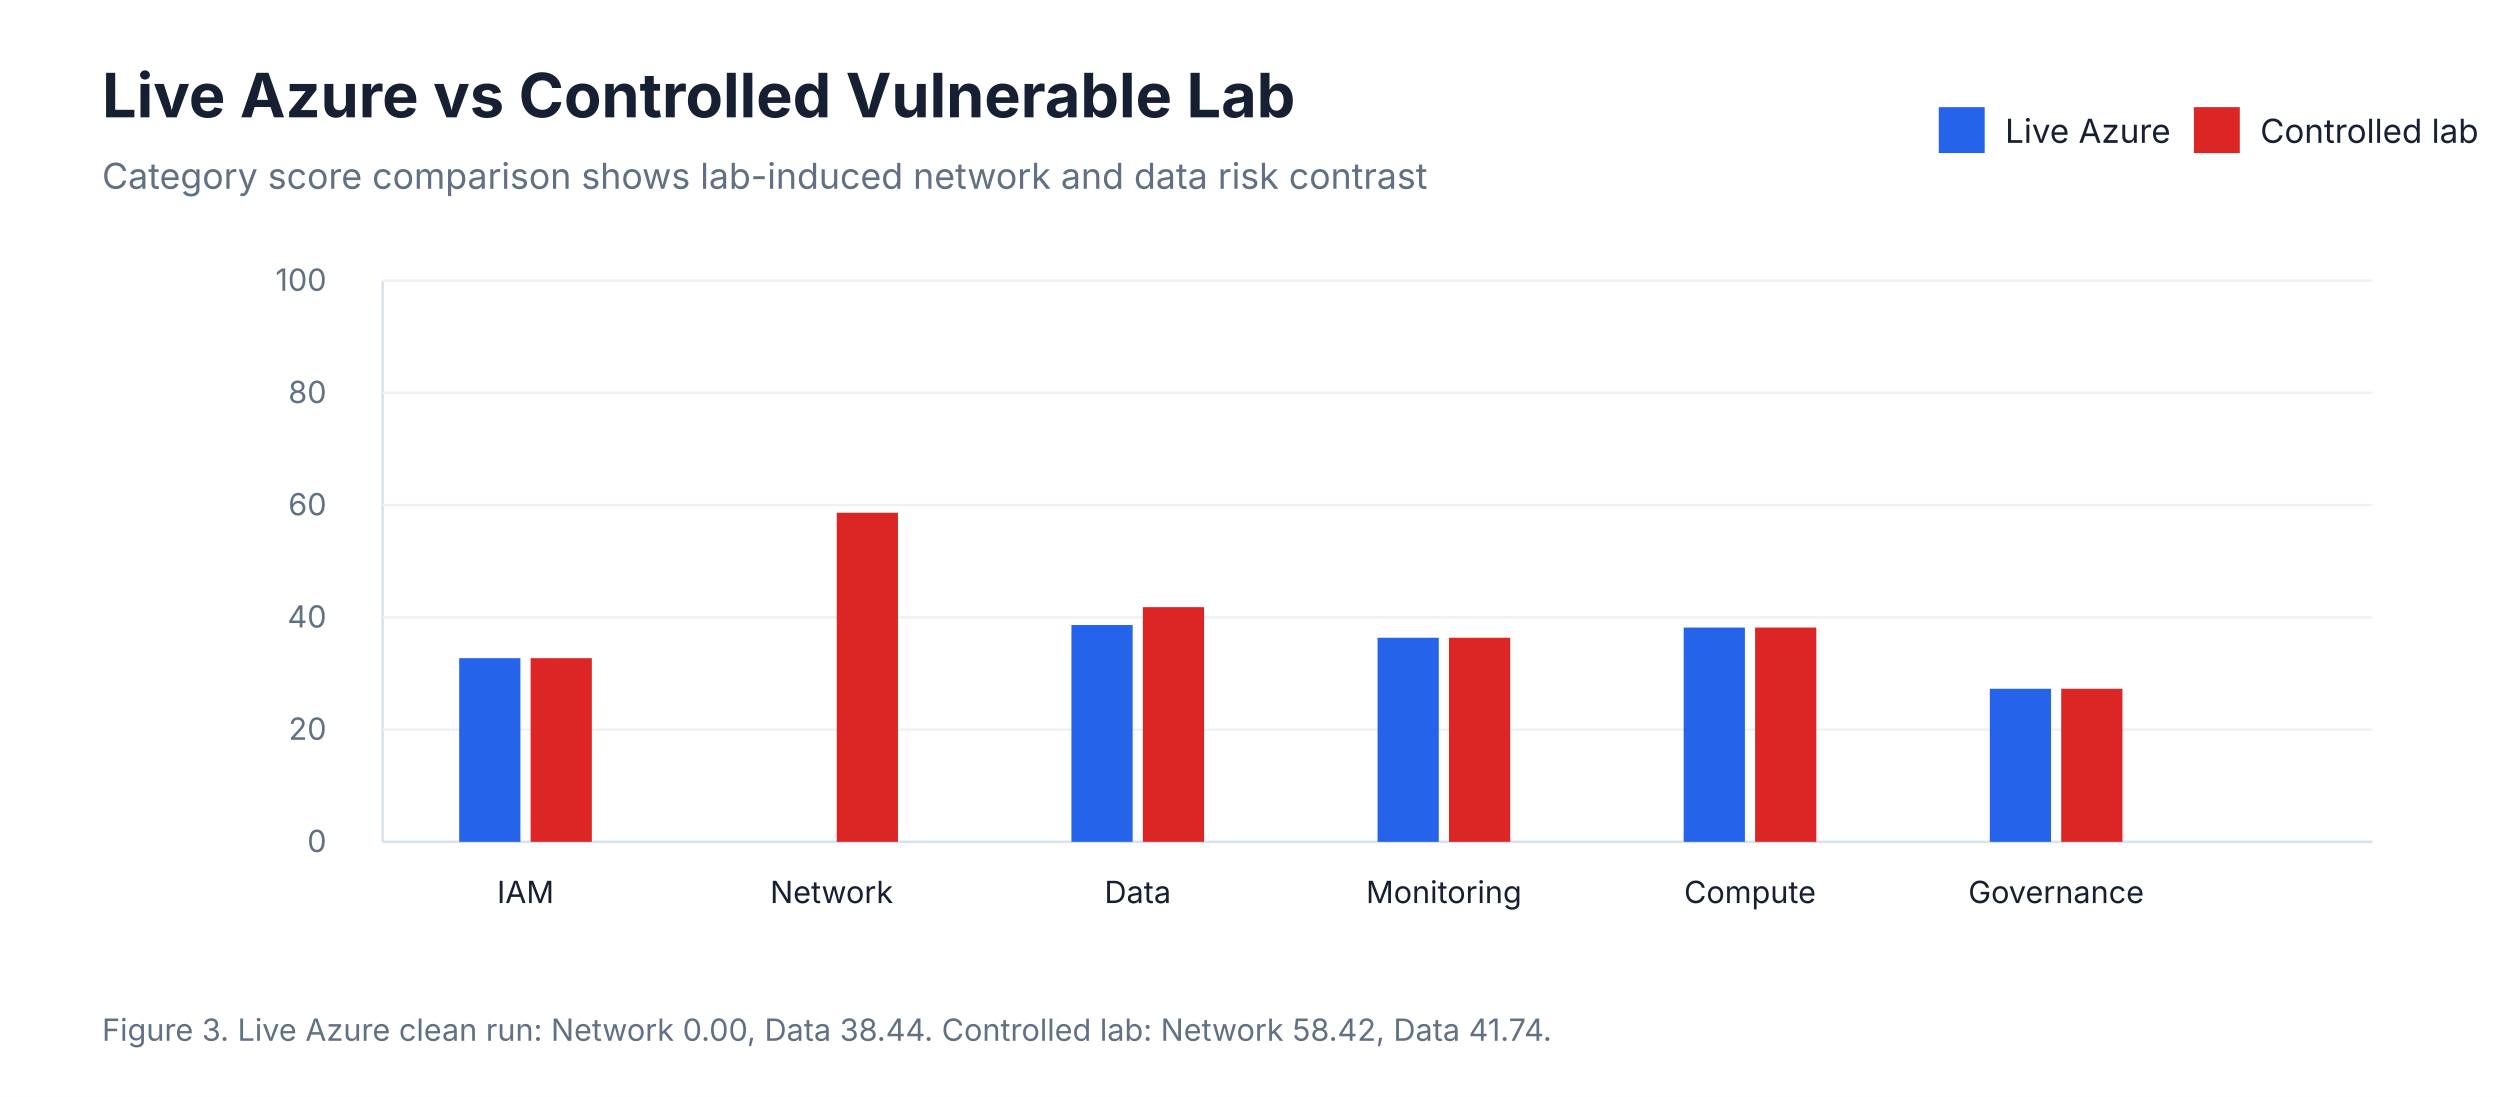
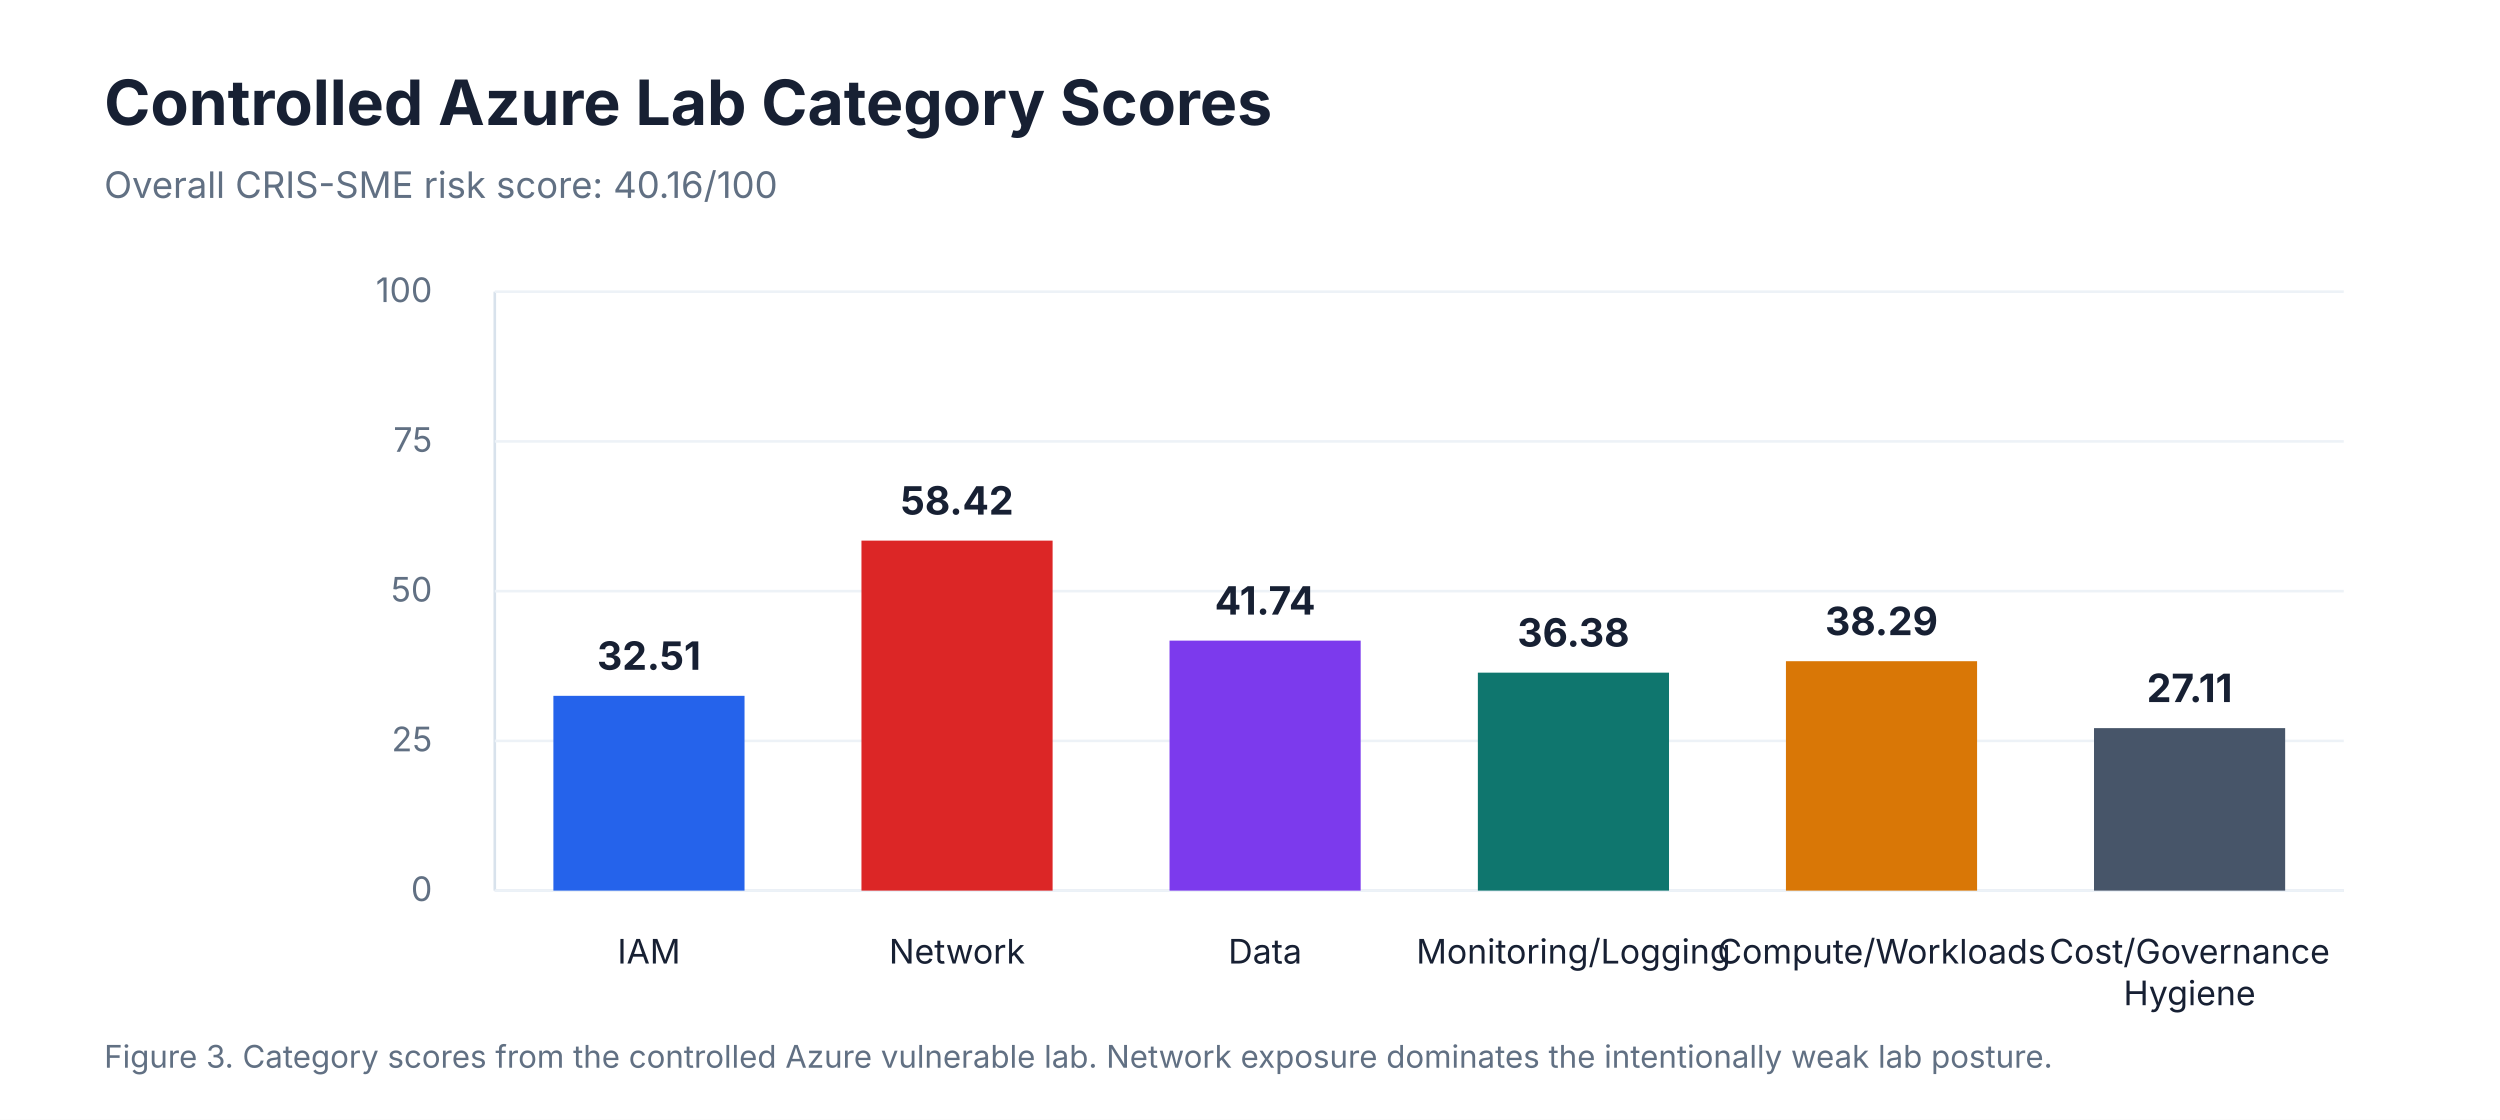
- <svg xmlns="http://www.w3.org/2000/svg" width="980" height="430" viewBox="0 0 980 430" role="img" aria-labelledby="title desc">
-   <rect width="980" height="430" fill="#ffffff" />
-   <text x="40" y="46" font-family="Inter, Arial, sans-serif" font-size="24" font-weight="700" fill="#172033">Live Azure vs Controlled Vulnerable Lab</text>
-   <text x="40" y="74" font-family="Inter, Arial, sans-serif" font-size="14" fill="#617083">Category score comparison shows lab-induced network and data risk contrast</text>
-   <line x1="150" y1="330" x2="930" y2="330" stroke="#d8e2ec" />
-   <line x1="150" y1="110" x2="150" y2="330" stroke="#d8e2ec" />
-   <g stroke="#edf2f7">
-     <line x1="150" y1="286" x2="930" y2="286" />
-     <line x1="150" y1="242" x2="930" y2="242" />
-     <line x1="150" y1="198" x2="930" y2="198" />
-     <line x1="150" y1="154" x2="930" y2="154" />
-     <line x1="150" y1="110" x2="930" y2="110" />
-   </g>
-   <g font-family="Inter, Arial, sans-serif" font-size="12" fill="#617083">
-     <text x="128" y="334" text-anchor="end">0</text>
-     <text x="128" y="290" text-anchor="end">20</text>
-     <text x="128" y="246" text-anchor="end">40</text>
-     <text x="128" y="202" text-anchor="end">60</text>
-     <text x="128" y="158" text-anchor="end">80</text>
-     <text x="128" y="114" text-anchor="end">100</text>
-   </g>
-   <g font-family="Inter, Arial, sans-serif">
-     <rect x="760" y="42" width="18" height="18" fill="#2563eb" />
-     <text x="786" y="56" font-size="13" fill="#172033">Live Azure</text>
-     <rect x="860" y="42" width="18" height="18" fill="#dc2626" />
-     <text x="886" y="56" font-size="13" fill="#172033">Controlled lab</text>
-     <g>
-       <rect x="180" y="258" width="24" height="72" fill="#2563eb" />
-       <rect x="208" y="258" width="24" height="72" fill="#dc2626" />
-       <text x="206" y="354" font-size="12" fill="#172033" text-anchor="middle">IAM</text>
-       <rect x="300" y="330" width="24" height="0" fill="#2563eb" />
-       <rect x="328" y="201" width="24" height="129" fill="#dc2626" />
-       <text x="326" y="354" font-size="12" fill="#172033" text-anchor="middle">Network</text>
-       <rect x="420" y="245" width="24" height="85" fill="#2563eb" />
-       <rect x="448" y="238" width="24" height="92" fill="#dc2626" />
-       <text x="446" y="354" font-size="12" fill="#172033" text-anchor="middle">Data</text>
-       <rect x="540" y="250" width="24" height="80" fill="#2563eb" />
-       <rect x="568" y="250" width="24" height="80" fill="#dc2626" />
-       <text x="566" y="354" font-size="12" fill="#172033" text-anchor="middle">Monitoring</text>
-       <rect x="660" y="246" width="24" height="84" fill="#2563eb" />
-       <rect x="688" y="246" width="24" height="84" fill="#dc2626" />
-       <text x="686" y="354" font-size="12" fill="#172033" text-anchor="middle">Compute</text>
-       <rect x="780" y="270" width="24" height="60" fill="#2563eb" />
-       <rect x="808" y="270" width="24" height="60" fill="#dc2626" />
-       <text x="806" y="354" font-size="12" fill="#172033" text-anchor="middle">Governance</text>
-     </g>
-   </g>
-   <text x="40" y="408" font-family="Inter, Arial, sans-serif" font-size="12" fill="#617083">Figure 3. Live Azure clean run: Network 0.00, Data 38.44. Controlled lab: Network 58.42, Data 41.74.</text>
+ <svg xmlns="http://www.w3.org/2000/svg" width="960" height="430" viewBox="0 0 960 430" role="img" aria-labelledby="title desc">
+   <rect width="960" height="430" fill="#ffffff" />
+   <text x="40.0" y="48.0" font-family="Inter, Arial, sans-serif" font-size="24" fill="#172033" font-weight="700">Controlled Azure Lab Category Scores</text>
+   <text x="40.0" y="76.0" font-family="Inter, Arial, sans-serif" font-size="14" fill="#617083">Overall CRIS-SME risk score: 40.16/100</text>
+   <line x1="190" y1="342" x2="900" y2="342" stroke="#d8e2ec" stroke-width="1" />
+   <line x1="190" y1="112" x2="190" y2="342" stroke="#d8e2ec" stroke-width="1" />
+   <line x1="190" y1="342.0" x2="900" y2="342.0" stroke="#edf2f7" stroke-width="1" />
+   <text x="166.0" y="346.0" font-family="Inter, Arial, sans-serif" font-size="13" fill="#617083" text-anchor="end">0</text>
+   <line x1="190" y1="284.5" x2="900" y2="284.5" stroke="#edf2f7" stroke-width="1" />
+   <text x="166.0" y="288.5" font-family="Inter, Arial, sans-serif" font-size="13" fill="#617083" text-anchor="end">25</text>
+   <line x1="190" y1="227.0" x2="900" y2="227.0" stroke="#edf2f7" stroke-width="1" />
+   <text x="166.0" y="231.0" font-family="Inter, Arial, sans-serif" font-size="13" fill="#617083" text-anchor="end">50</text>
+   <line x1="190" y1="169.5" x2="900" y2="169.5" stroke="#edf2f7" stroke-width="1" />
+   <text x="166.0" y="173.5" font-family="Inter, Arial, sans-serif" font-size="13" fill="#617083" text-anchor="end">75</text>
+   <line x1="190" y1="112.0" x2="900" y2="112.0" stroke="#edf2f7" stroke-width="1" />
+   <text x="166.0" y="116.0" font-family="Inter, Arial, sans-serif" font-size="13" fill="#617083" text-anchor="end">100</text>
+   <rect x="212.5" y="267.2" width="73.4" height="74.8" fill="#2563eb" />
+   <text x="249.2" y="257.2" font-family="Inter, Arial, sans-serif" font-size="15" fill="#172033" font-weight="700" text-anchor="middle">32.51</text>
+   <text x="249.2" y="370.0" font-family="Inter, Arial, sans-serif" font-size="13" fill="#172033" text-anchor="middle">IAM</text>
+   <rect x="330.8" y="207.6" width="73.4" height="134.4" fill="#dc2626" />
+   <text x="367.5" y="197.6" font-family="Inter, Arial, sans-serif" font-size="15" fill="#172033" font-weight="700" text-anchor="middle">58.42</text>
+   <text x="367.5" y="370.0" font-family="Inter, Arial, sans-serif" font-size="13" fill="#172033" text-anchor="middle">Network</text>
+   <rect x="449.1" y="246.0" width="73.4" height="96.0" fill="#7c3aed" />
+   <text x="485.8" y="236.0" font-family="Inter, Arial, sans-serif" font-size="15" fill="#172033" font-weight="700" text-anchor="middle">41.74</text>
+   <text x="485.8" y="370.0" font-family="Inter, Arial, sans-serif" font-size="13" fill="#172033" text-anchor="middle">Data</text>
+   <rect x="567.5" y="258.3" width="73.4" height="83.7" fill="#0f766e" />
+   <text x="604.2" y="248.3" font-family="Inter, Arial, sans-serif" font-size="15" fill="#172033" font-weight="700" text-anchor="middle">36.38</text>
+   <text x="604.2" y="370.0" font-family="Inter, Arial, sans-serif" font-size="13" fill="#172033" text-anchor="middle">Monitoring/Logging</text>
+   <rect x="685.8" y="253.9" width="73.4" height="88.1" fill="#d97706" />
+   <text x="722.5" y="243.9" font-family="Inter, Arial, sans-serif" font-size="15" fill="#172033" font-weight="700" text-anchor="middle">38.29</text>
+   <text x="722.5" y="370.0" font-family="Inter, Arial, sans-serif" font-size="13" fill="#172033" text-anchor="middle">Compute/Workloads</text>
+   <rect x="804.1" y="279.6" width="73.4" height="62.4" fill="#475569" />
+   <text x="840.8" y="269.6" font-family="Inter, Arial, sans-serif" font-size="15" fill="#172033" font-weight="700" text-anchor="middle">27.11</text>
+   <text x="840.8" y="370.0" font-family="Inter, Arial, sans-serif" font-size="13" fill="#172033" text-anchor="middle">Cost/Governance</text>
+   <text x="840.8" y="386.0" font-family="Inter, Arial, sans-serif" font-size="13" fill="#172033" text-anchor="middle">Hygiene</text>
+   <text x="40.0" y="410.0" font-family="Inter, Arial, sans-serif" font-size="12" fill="#617083">Figure 3. Category scores from the controlled Azure vulnerable lab. Network exposure dominates the intentionally weak lab posture.</text>
</svg>
